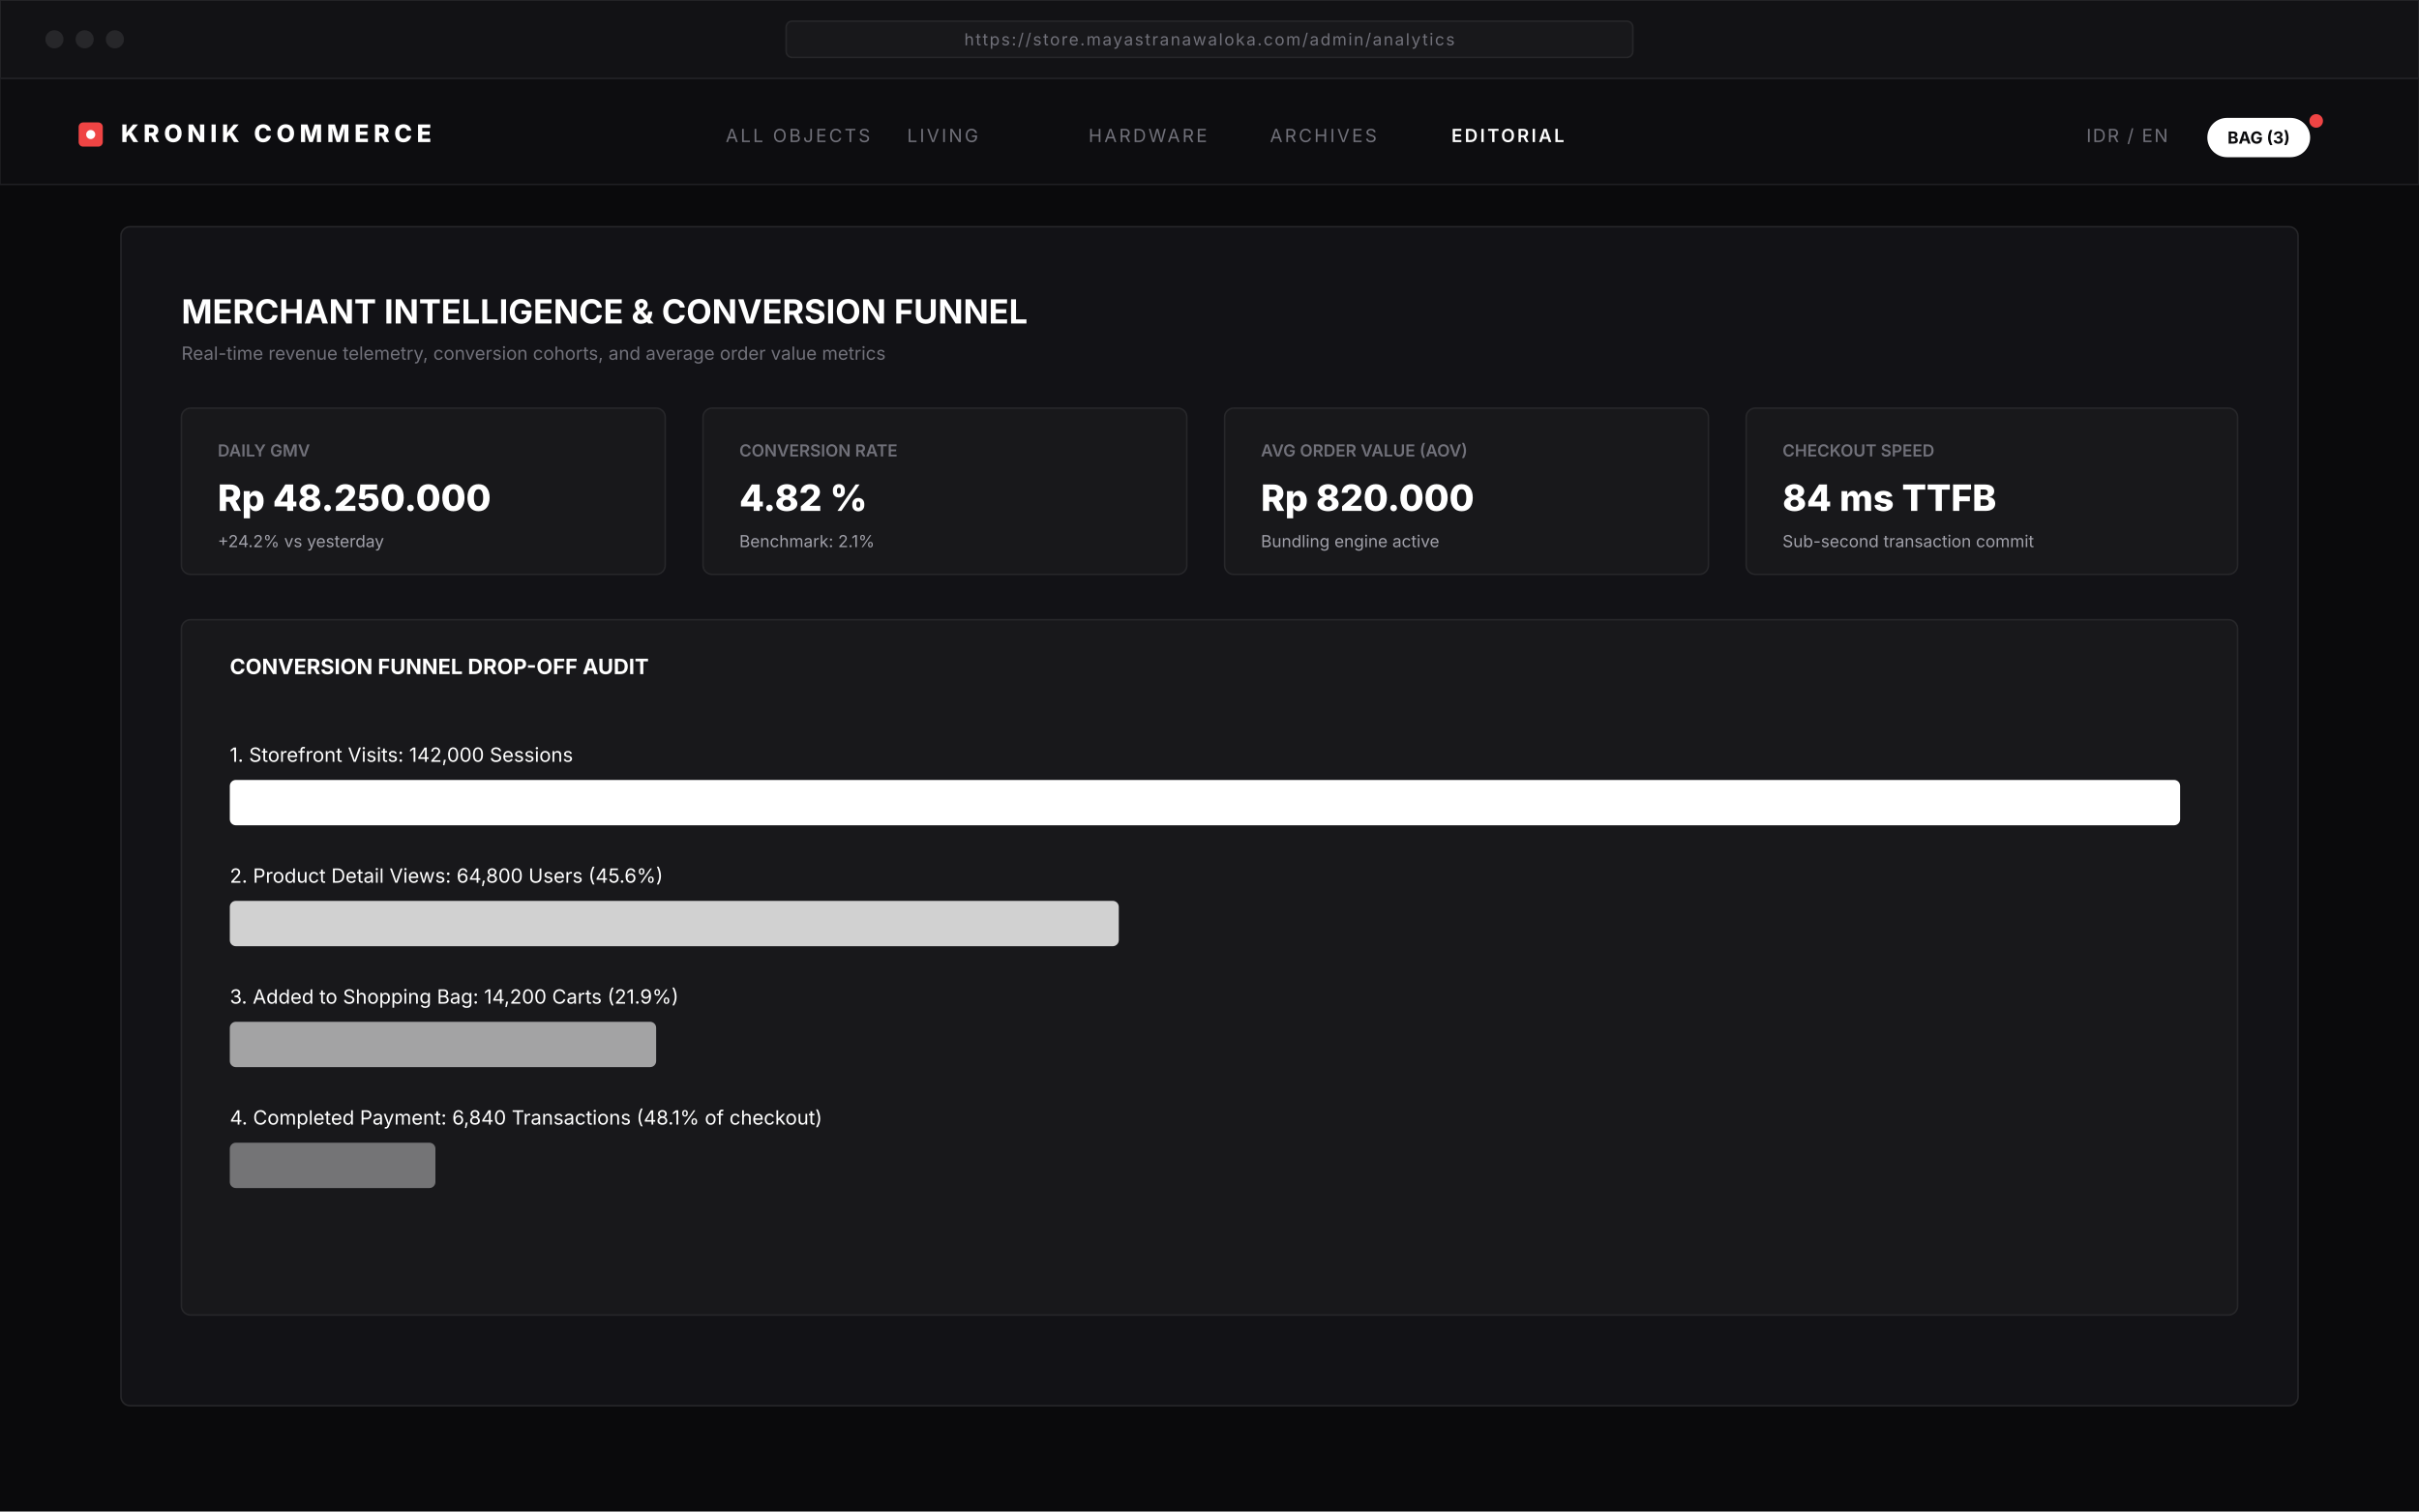
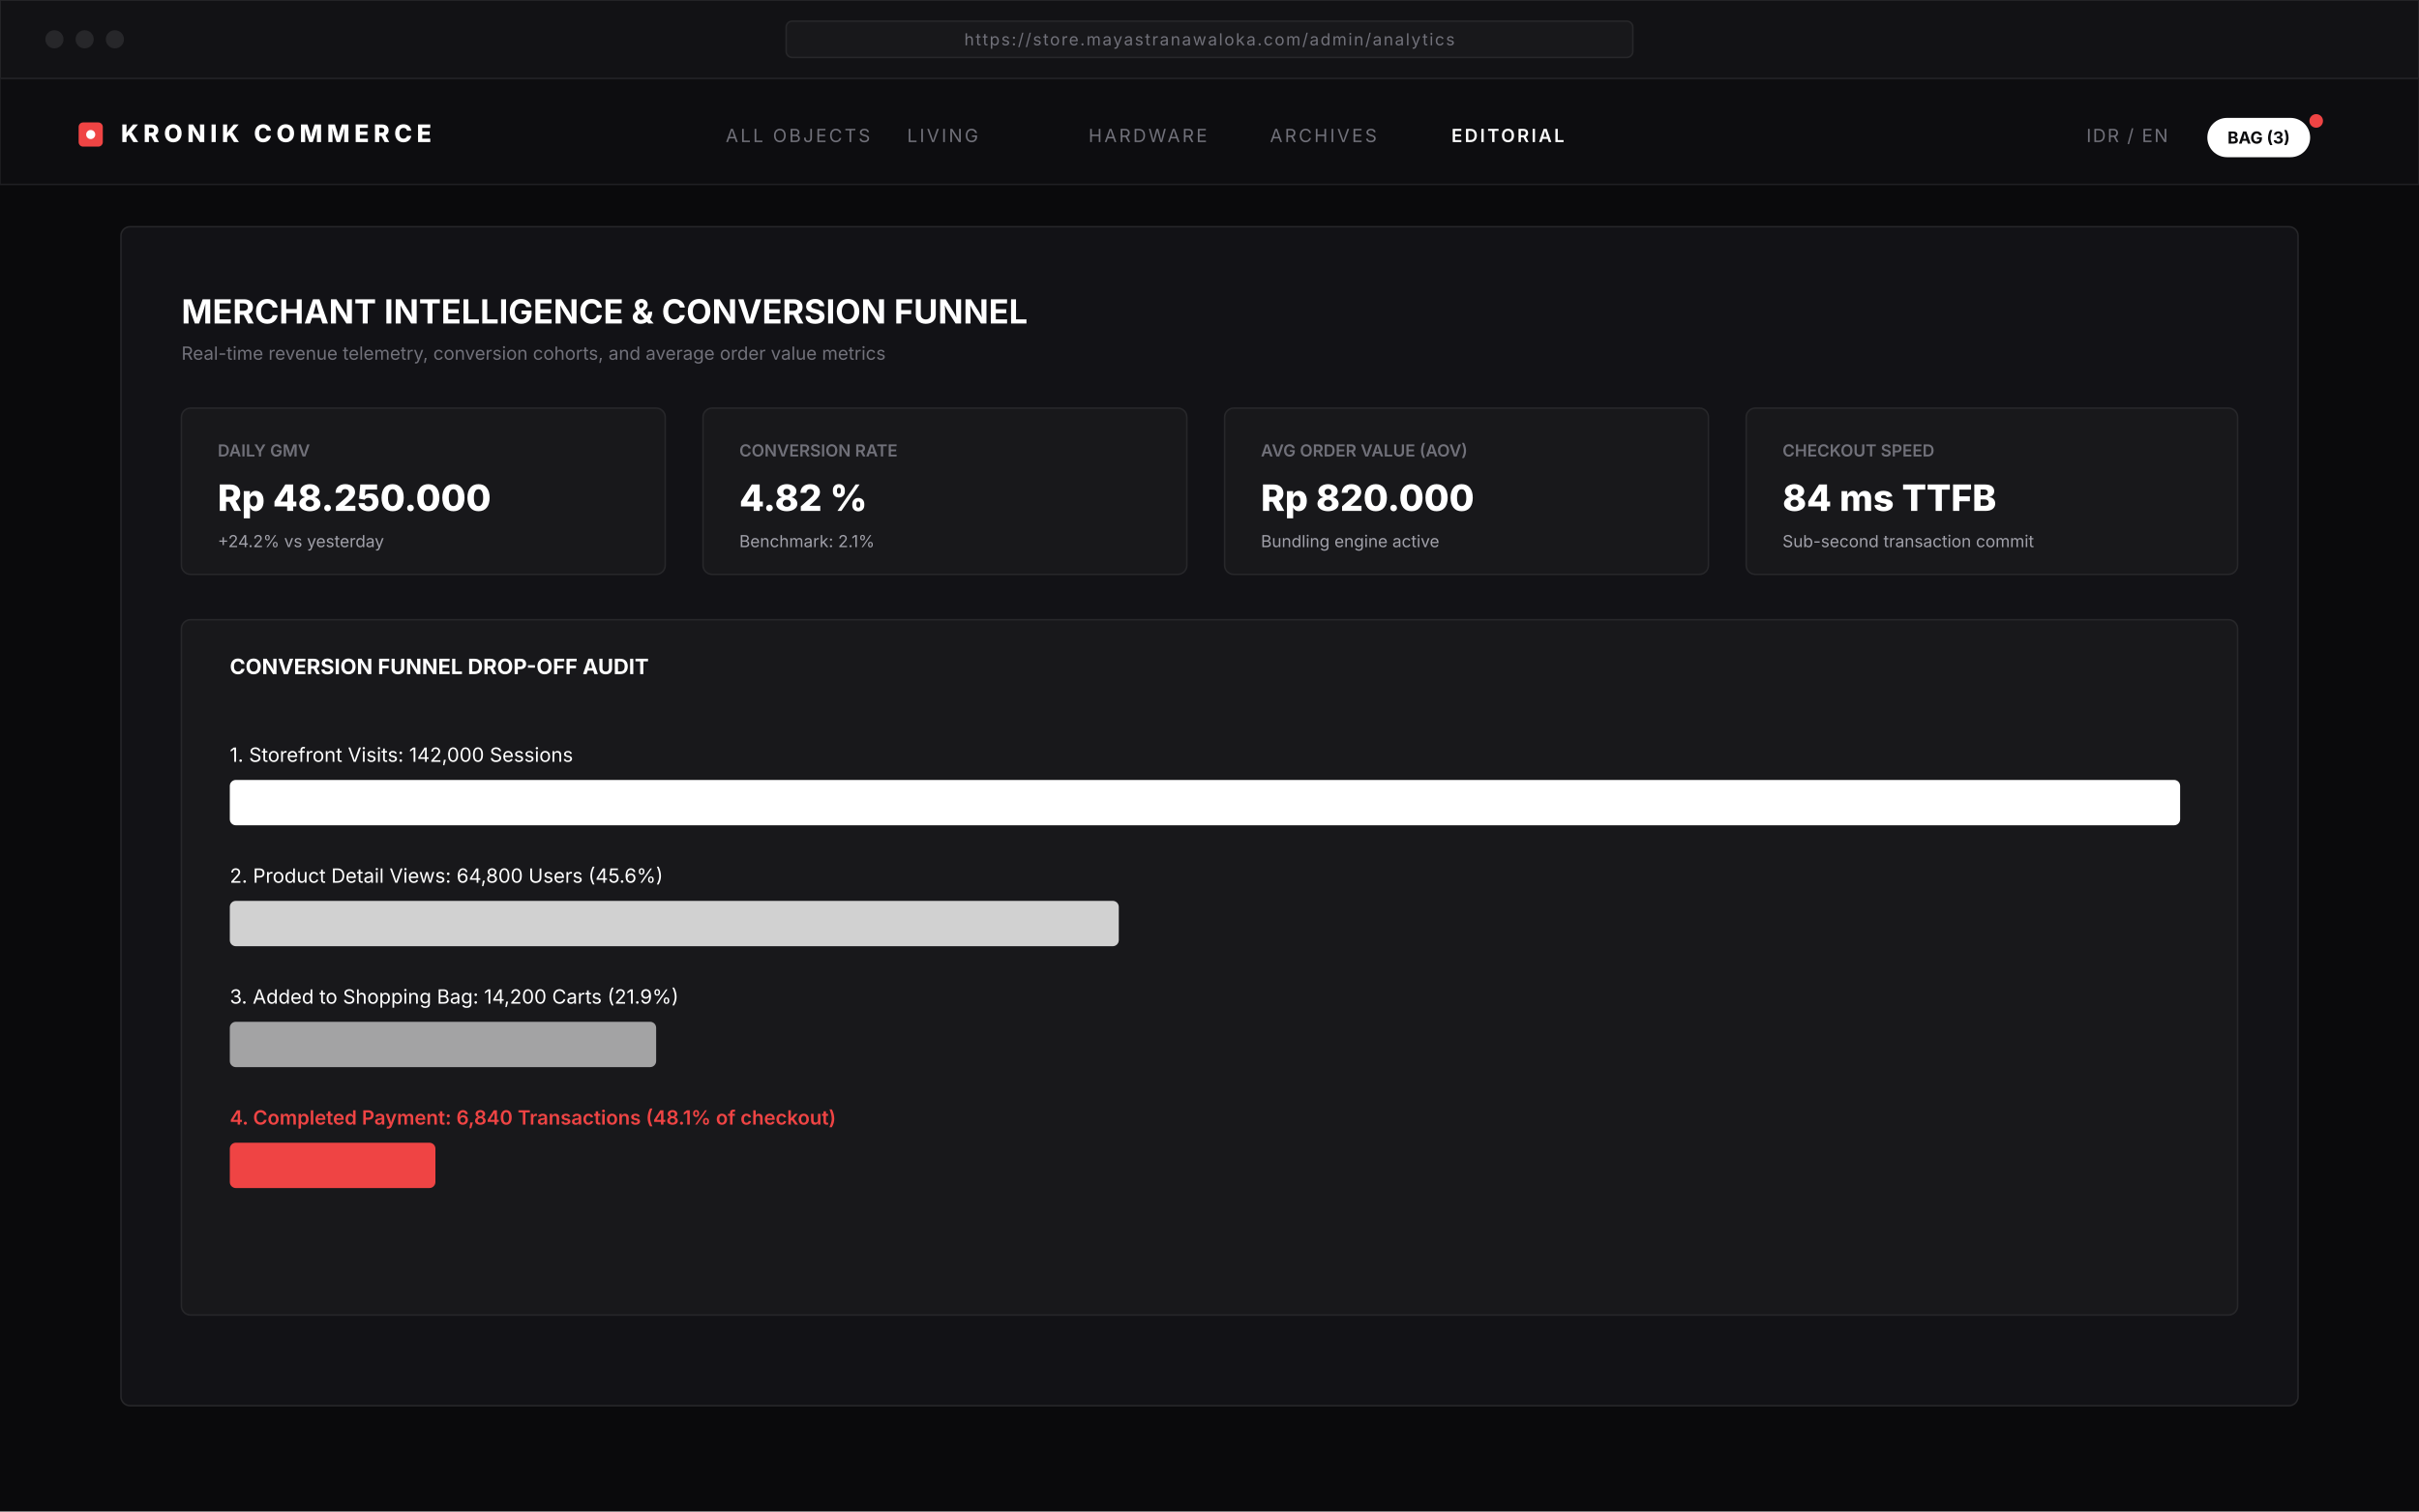
<svg xmlns="http://www.w3.org/2000/svg" viewBox="0 0 1600 1000" width="1600" height="1000" fill="none">
  <rect width="1600" height="1000" fill="#0a0a0c" />
  <rect width="1600" height="52" fill="#121215" stroke="#27272a" stroke-width="1" />
  <circle cx="36" cy="26" r="6" fill="#27272a" />
  <circle cx="56" cy="26" r="6" fill="#27272a" />
  <circle cx="76" cy="26" r="6" fill="#27272a" />
  <rect x="520" y="14" width="560" height="24" rx="4" fill="#18181b" stroke="#27272a" stroke-width="1" />
  <text x="800" y="30" fill="#71717a" font-family="-apple-system, BlinkMacSystemFont, sans-serif" font-size="11" text-anchor="middle" letter-spacing="1">https://store.mayastranawaloka.com/admin/analytics</text>
  <rect y="52" width="1600" height="70" fill="#0d0d10" stroke="#1f1f23" stroke-width="1" />
  <rect x="52" y="81" width="16" height="16" rx="3" fill="#ef4444" />
  <circle cx="60" cy="89" r="3" fill="#fefefe" />
  <text x="80" y="94" fill="#ffffff" font-family="-apple-system, BlinkMacSystemFont, sans-serif" font-size="16" font-weight="800" letter-spacing="3">KRONIK COMMERCE</text>
  <g transform="translate(480, 94)">
    <text x="0" y="0" fill="#71717a" font-family="-apple-system, BlinkMacSystemFont, sans-serif" font-size="12" letter-spacing="1.5">ALL OBJECTS</text>
    <text x="120" y="0" fill="#71717a" font-family="-apple-system, BlinkMacSystemFont, sans-serif" font-size="12" letter-spacing="1.5">LIVING</text>
    <text x="240" y="0" fill="#71717a" font-family="-apple-system, BlinkMacSystemFont, sans-serif" font-size="12" letter-spacing="1.5">HARDWARE</text>
    <text x="360" y="0" fill="#71717a" font-family="-apple-system, BlinkMacSystemFont, sans-serif" font-size="12" letter-spacing="1.5">ARCHIVES</text>
    <text x="480" y="0" fill="#ffffff" font-family="-apple-system, BlinkMacSystemFont, sans-serif" font-size="12" font-weight="600" letter-spacing="1.5">EDITORIAL</text>
  </g>
  <g transform="translate(1380, 94)">
    <text x="0" y="0" fill="#71717a" font-family="-apple-system, BlinkMacSystemFont, sans-serif" font-size="12" letter-spacing="1">IDR / EN</text>
    <rect x="80" y="-16" width="68" height="26" rx="13" fill="#ffffff" />
    <text x="114" y="1" fill="#0a0a0c" font-family="-apple-system, BlinkMacSystemFont, sans-serif" font-size="11" font-weight="700" text-anchor="middle">BAG (3)</text>
    <circle cx="152" cy="-14" r="4.5" fill="#ef4444" />
  </g>
  <g transform="translate(80, 150)">
    <rect x="0" y="0" width="1440" height="780" rx="6" fill="#121216" stroke="#27272a" stroke-width="1" />
    <g transform="translate(40, 40)">
      <text x="0" y="24" fill="#ffffff" font-family="-apple-system, BlinkMacSystemFont, sans-serif" font-size="22" font-weight="700">MERCHANT INTELLIGENCE &amp; CONVERSION FUNNEL</text>
      <text x="0" y="48" fill="#71717a" font-family="-apple-system, BlinkMacSystemFont, sans-serif" font-size="12">Real-time revenue telemetry, conversion cohorts, and average order value metrics</text>
      <g transform="translate(0, 80)">
        <rect x="0" y="0" width="320" height="110" rx="6" fill="#18181b" stroke="#27272a" stroke-width="1" />
        <text x="24" y="32" fill="#71717a" font-family="-apple-system, BlinkMacSystemFont, sans-serif" font-size="11" font-weight="600">DAILY GMV</text>
        <text x="24" y="68" fill="#ffffff" font-family="-apple-system, BlinkMacSystemFont, sans-serif" font-size="24" font-weight="800">Rp 48.250.000</text>
        <text x="24" y="92" fill="#a1a1aa" font-family="-apple-system, BlinkMacSystemFont, sans-serif" font-size="11">+24.2% vs yesterday</text>
        <rect x="345" y="0" width="320" height="110" rx="6" fill="#18181b" stroke="#27272a" stroke-width="1" />
        <text x="369" y="32" fill="#71717a" font-family="-apple-system, BlinkMacSystemFont, sans-serif" font-size="11" font-weight="600">CONVERSION RATE</text>
        <text x="369" y="68" fill="#ffffff" font-family="-apple-system, BlinkMacSystemFont, sans-serif" font-size="24" font-weight="800">4.82 %</text>
        <text x="369" y="92" fill="#a1a1aa" font-family="-apple-system, BlinkMacSystemFont, sans-serif" font-size="11">Benchmark: 2.1%</text>
        <rect x="690" y="0" width="320" height="110" rx="6" fill="#18181b" stroke="#27272a" stroke-width="1" />
        <text x="714" y="32" fill="#71717a" font-family="-apple-system, BlinkMacSystemFont, sans-serif" font-size="11" font-weight="600">AVG ORDER VALUE (AOV)</text>
        <text x="714" y="68" fill="#ffffff" font-family="-apple-system, BlinkMacSystemFont, sans-serif" font-size="24" font-weight="800">Rp 820.000</text>
        <text x="714" y="92" fill="#a1a1aa" font-family="-apple-system, BlinkMacSystemFont, sans-serif" font-size="11">Bundling engine active</text>
        <rect x="1035" y="0" width="325" height="110" rx="6" fill="#18181b" stroke="#27272a" stroke-width="1" />
        <text x="1059" y="32" fill="#71717a" font-family="-apple-system, BlinkMacSystemFont, sans-serif" font-size="11" font-weight="600">CHECKOUT SPEED</text>
        <text x="1059" y="68" fill="#ffffff" font-family="-apple-system, BlinkMacSystemFont, sans-serif" font-size="24" font-weight="800">84 ms TTFB</text>
        <text x="1059" y="92" fill="#a1a1aa" font-family="-apple-system, BlinkMacSystemFont, sans-serif" font-size="11">Sub-second transaction commit</text>
      </g>
      <g transform="translate(0, 220)">
        <rect x="0" y="0" width="1360" height="460" rx="6" fill="#18181b" stroke="#27272a" stroke-width="1" />
        <text x="32" y="36" fill="#ffffff" font-family="-apple-system, BlinkMacSystemFont, sans-serif" font-size="14" font-weight="700">CONVERSION FUNNEL DROP-OFF AUDIT</text>
        <g transform="translate(32, 70)">
          <text x="0" y="24" fill="#ffffff" font-family="-apple-system, BlinkMacSystemFont, sans-serif" font-size="13">1. Storefront Visits: 142,000 Sessions</text>
          <rect x="0" y="36" width="1290" height="30" rx="4" fill="#ffffff" />
          <text x="0" y="104" fill="#ffffff" font-family="-apple-system, BlinkMacSystemFont, sans-serif" font-size="13">2. Product Detail Views: 64,800 Users (45.6%)</text>
          <rect x="0" y="116" width="588" height="30" rx="4" fill="#ffffff" fill-opacity="0.8" />
          <text x="0" y="184" fill="#ffffff" font-family="-apple-system, BlinkMacSystemFont, sans-serif" font-size="13">3. Added to Shopping Bag: 14,200 Carts (21.9%)</text>
          <rect x="0" y="196" width="282" height="30" rx="4" fill="#ffffff" fill-opacity="0.6" />
-           <text x="0" y="264" fill="#ffffff" font-family="-apple-system, BlinkMacSystemFont, sans-serif" font-size="13">4. Completed Payment: 6,840 Transactions (48.1% of checkout)</text>
-           <rect x="0" y="276" width="136" height="30" rx="4" fill="#ffffff" fill-opacity="0.4" />
+           <text x="0" y="264" fill="#ef4444" font-family="-apple-system, BlinkMacSystemFont, sans-serif" font-size="13" font-weight="600">4. Completed Payment: 6,840 Transactions (48.1% of checkout)</text>
+           <rect x="0" y="276" width="136" height="30" rx="4" fill="#ef4444" />
        </g>
      </g>
    </g>
  </g>
</svg>
